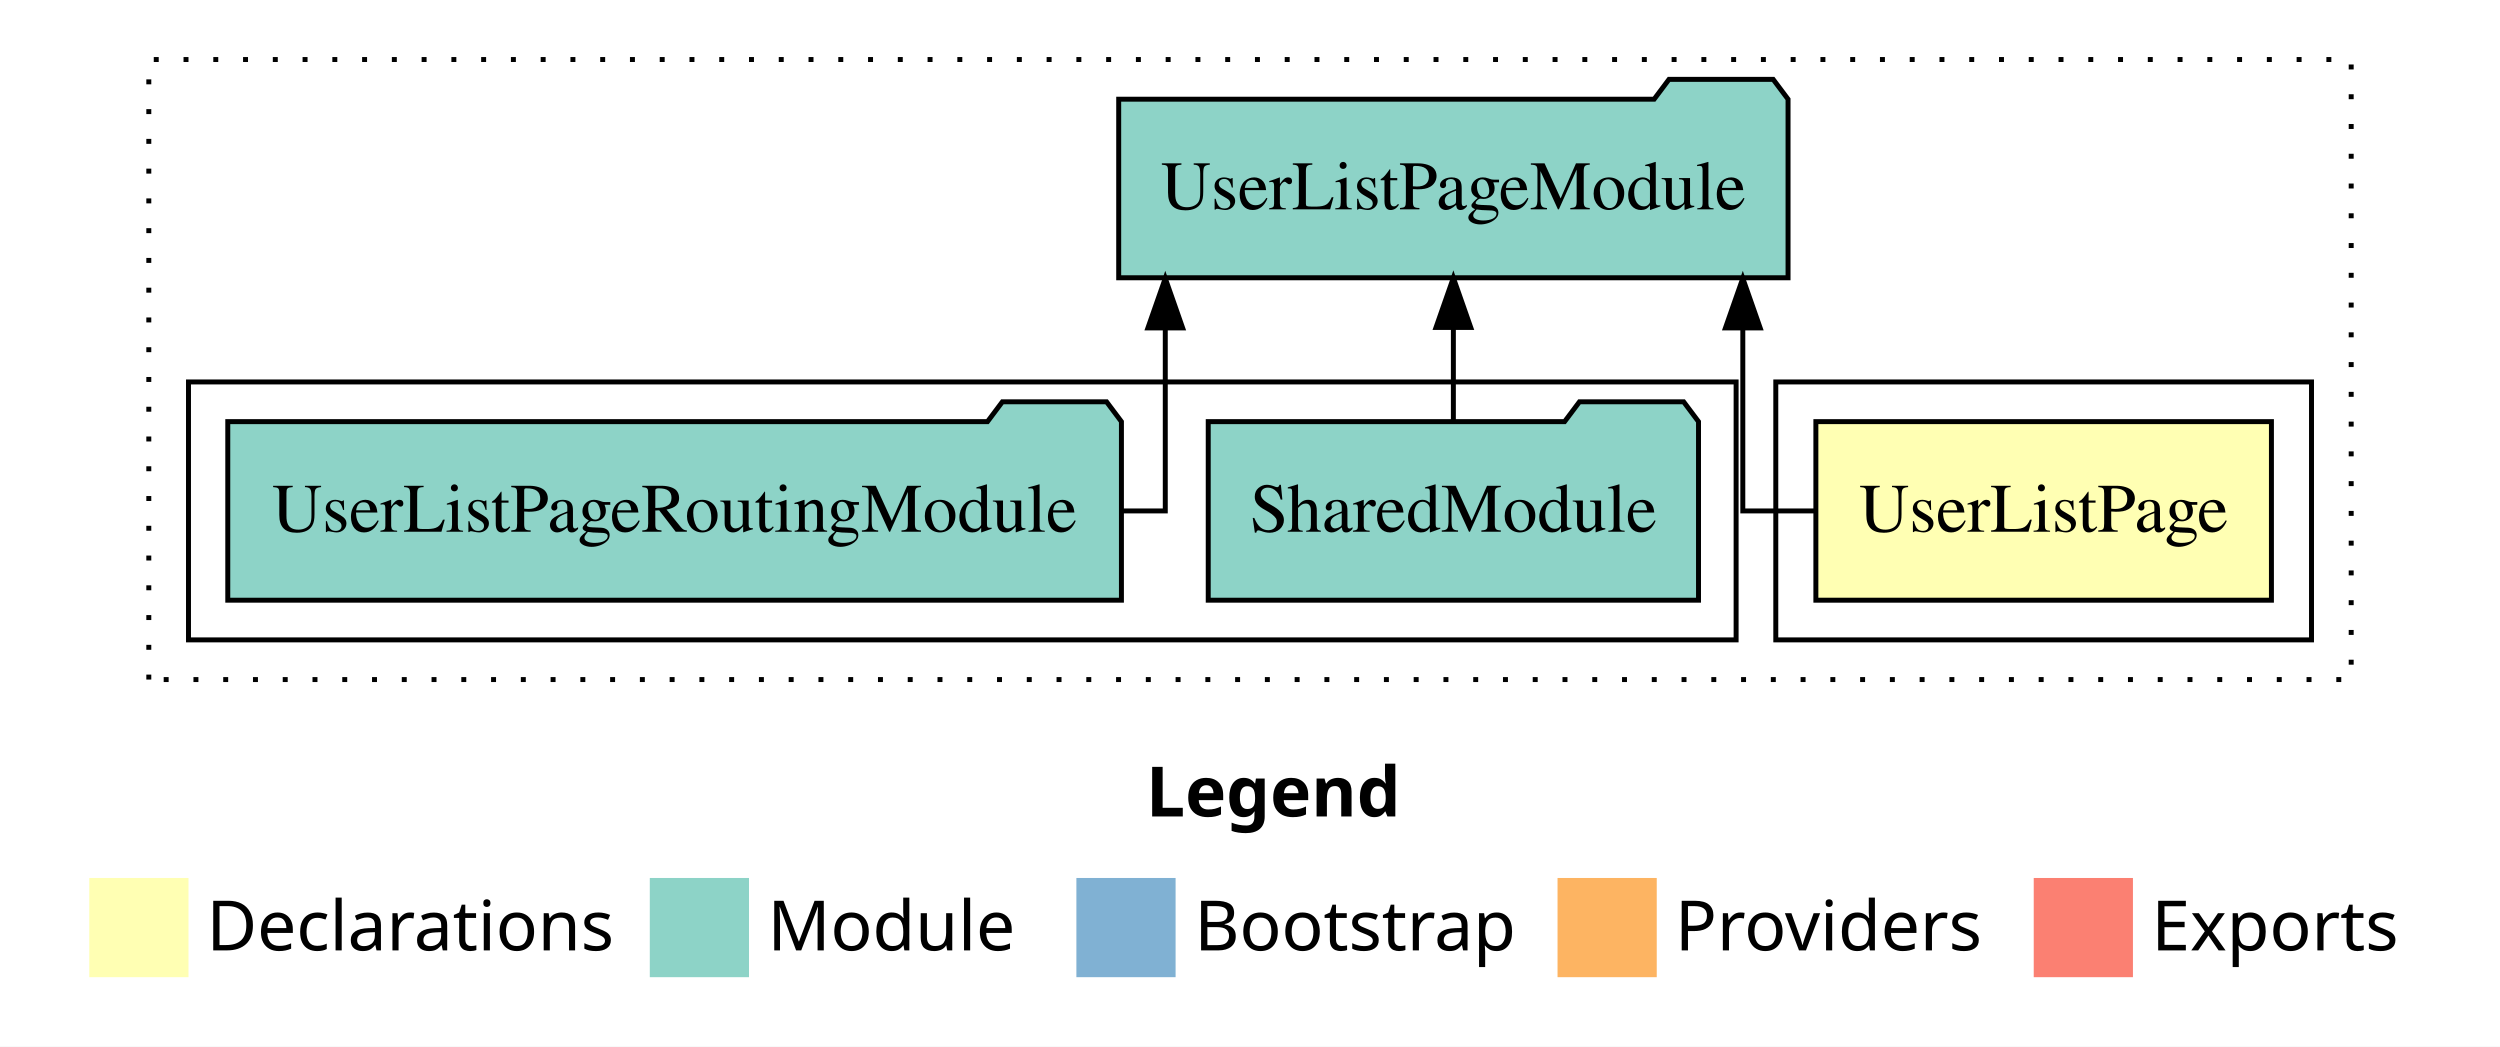
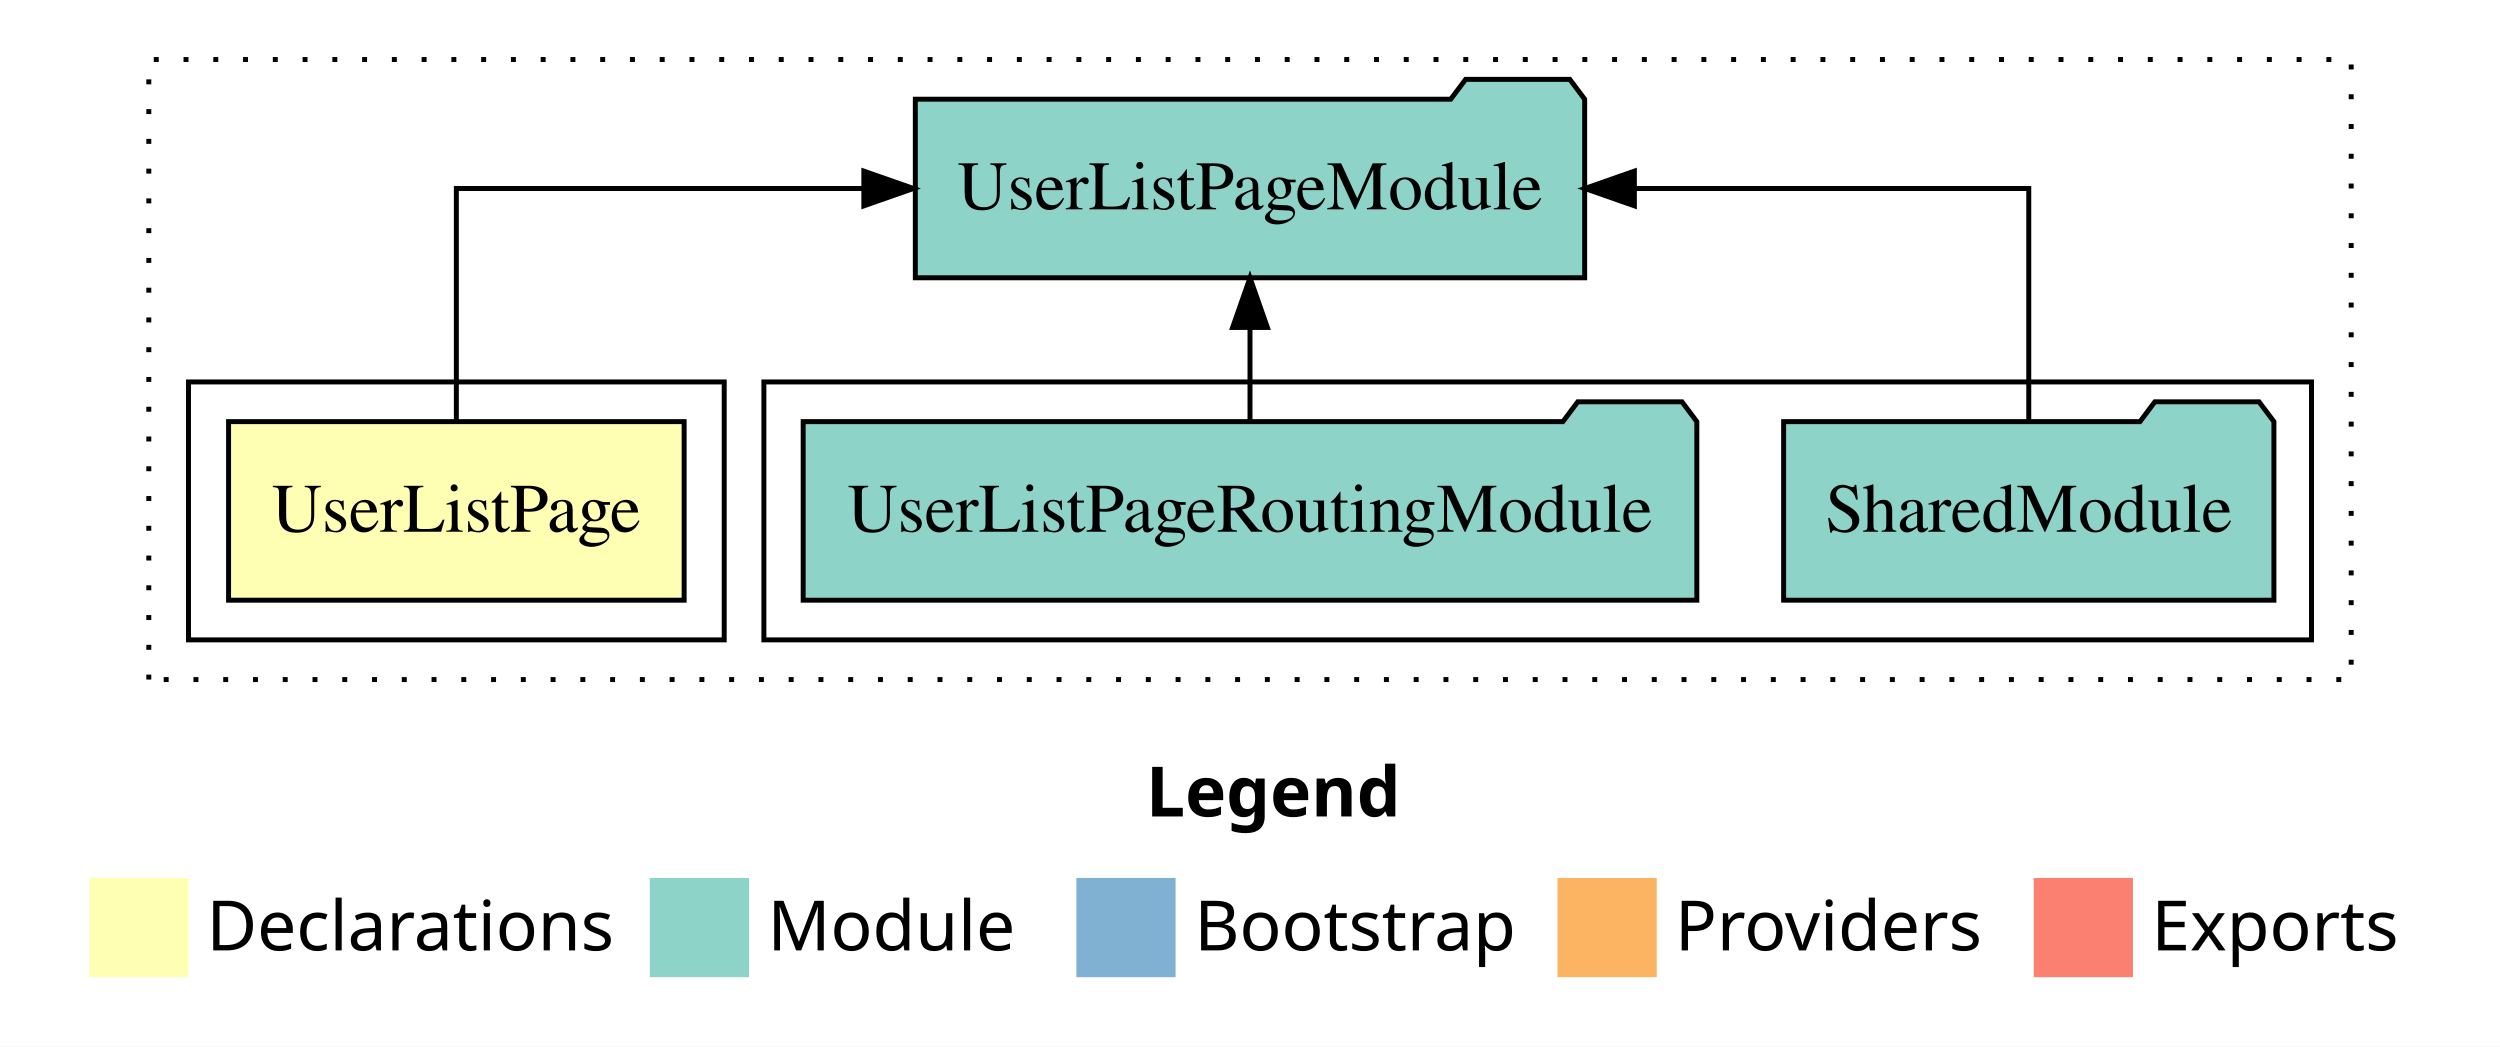
<svg xmlns="http://www.w3.org/2000/svg" width="504pt" height="211pt" viewBox="0.00 0.00 504.00 211.00">
  <g id="graph0" class="graph" transform="scale(1 1) rotate(0) translate(4 207)">
    <polygon fill="white" stroke="transparent" points="-4,4 -4,-207 500,-207 500,4 -4,4" />
    <text text-anchor="start" x="227.01" y="-42.4" font-family="Times-12" font-weight="bold" font-size="14.00">Legend</text>
    <polygon fill="#ffffb3" stroke="transparent" points="14,-10 14,-30 34,-30 34,-10 14,-10" />
    <text text-anchor="start" x="37.63" y="-15.4" font-family="Times-12" font-size="14.00">  Declarations</text>
    <polygon fill="#8dd3c7" stroke="transparent" points="127,-10 127,-30 147,-30 147,-10 127,-10" />
    <text text-anchor="start" x="150.73" y="-15.4" font-family="Times-12" font-size="14.00">  Module</text>
    <polygon fill="#80b1d3" stroke="transparent" points="213,-10 213,-30 233,-30 233,-10 213,-10" />
    <text text-anchor="start" x="236.78" y="-15.4" font-family="Times-12" font-size="14.00">  Bootstrap</text>
    <polygon fill="#fdb462" stroke="transparent" points="310,-10 310,-30 330,-30 330,-10 310,-10" />
    <text text-anchor="start" x="333.67" y="-15.4" font-family="Times-12" font-size="14.00">  Providers</text>
    <polygon fill="#fb8072" stroke="transparent" points="406,-10 406,-30 426,-30 426,-10 406,-10" />
    <text text-anchor="start" x="429.73" y="-15.4" font-family="Times-12" font-size="14.00">  Exports</text>
    <g id="clust1" class="cluster">
      <polygon fill="none" stroke="black" stroke-dasharray="1,5" points="26,-70 26,-195 470,-195 470,-70 26,-70" />
    </g>
+     <g id="clust4" class="cluster">
+       <polygon fill="none" stroke="black" points="150,-78 150,-130 462,-130 462,-78 150,-78" />
+     </g>
    <g id="clust2" class="cluster">
-       <polygon fill="none" stroke="black" points="354,-78 354,-130 462,-130 462,-78 354,-78" />
-     </g>
-     <g id="clust4" class="cluster">
-       <polygon fill="none" stroke="black" points="34,-78 34,-130 346,-130 346,-78 34,-78" />
+       <polygon fill="none" stroke="black" points="34,-78 34,-130 142,-130 142,-78 34,-78" />
    </g>
    <g id="node1" class="node">
-       <polygon fill="#ffffb3" stroke="black" points="453.92,-122 362.08,-122 362.08,-86 453.92,-86 453.92,-122" />
-       <text text-anchor="middle" x="408" y="-99.8" font-family="Times,serif" font-size="14.00">UserListPage</text>
+       <polygon fill="#ffffb3" stroke="black" points="133.92,-122 42.08,-122 42.08,-86 133.92,-86 133.92,-122" />
+       <text text-anchor="middle" x="88" y="-99.8" font-family="Times,serif" font-size="14.00">UserListPage</text>
    </g>
    <g id="node2" class="node">
-       <polygon fill="#8dd3c7" stroke="black" points="356.47,-187 353.47,-191 332.47,-191 329.47,-187 221.53,-187 221.53,-151 356.47,-151 356.47,-187" />
-       <text text-anchor="middle" x="289" y="-164.8" font-family="Times,serif" font-size="14.00">UserListPageModule</text>
+       <polygon fill="#8dd3c7" stroke="black" points="315.47,-187 312.47,-191 291.47,-191 288.47,-187 180.53,-187 180.53,-151 315.47,-151 315.47,-187" />
+       <text text-anchor="middle" x="248" y="-164.8" font-family="Times,serif" font-size="14.00">UserListPageModule</text>
    </g>
    <g id="edge1" class="edge">
-       <path fill="none" stroke="black" d="M362.03,-104C353.57,-104 347.35,-104 347.35,-104 347.35,-104 347.35,-140.89 347.35,-140.89" />
-       <polygon fill="black" stroke="black" points="343.85,-140.89 347.35,-150.89 350.85,-140.89 343.85,-140.89" />
+       <path fill="none" stroke="black" d="M88,-122.11C88,-141.34 88,-169 88,-169 88,-169 170.15,-169 170.15,-169" />
+       <polygon fill="black" stroke="black" points="170.15,-172.5 180.15,-169 170.15,-165.5 170.15,-172.5" />
    </g>
    <g id="node3" class="node">
-       <polygon fill="#8dd3c7" stroke="black" points="338.42,-122 335.42,-126 314.42,-126 311.42,-122 239.58,-122 239.58,-86 338.42,-86 338.42,-122" />
-       <text text-anchor="middle" x="289" y="-99.8" font-family="Times,serif" font-size="14.00">SharedModule</text>
+       <polygon fill="#8dd3c7" stroke="black" points="454.42,-122 451.42,-126 430.42,-126 427.42,-122 355.58,-122 355.58,-86 454.42,-86 454.42,-122" />
+       <text text-anchor="middle" x="405" y="-99.8" font-family="Times,serif" font-size="14.00">SharedModule</text>
    </g>
    <g id="edge2" class="edge">
-       <path fill="none" stroke="black" d="M289,-122.11C289,-122.11 289,-140.99 289,-140.99" />
-       <polygon fill="black" stroke="black" points="285.5,-140.99 289,-150.99 292.5,-140.99 285.5,-140.99" />
+       <path fill="none" stroke="black" d="M405,-122.11C405,-141.34 405,-169 405,-169 405,-169 325.49,-169 325.49,-169" />
+       <polygon fill="black" stroke="black" points="325.49,-165.5 315.49,-169 325.49,-172.5 325.49,-165.5" />
    </g>
    <g id="node4" class="node">
-       <polygon fill="#8dd3c7" stroke="black" points="222.08,-122 219.08,-126 198.08,-126 195.08,-122 41.92,-122 41.92,-86 222.08,-86 222.08,-122" />
-       <text text-anchor="middle" x="132" y="-99.8" font-family="Times,serif" font-size="14.00">UserListPageRoutingModule</text>
+       <polygon fill="#8dd3c7" stroke="black" points="338.08,-122 335.08,-126 314.08,-126 311.08,-122 157.92,-122 157.92,-86 338.08,-86 338.08,-122" />
+       <text text-anchor="middle" x="248" y="-99.8" font-family="Times,serif" font-size="14.00">UserListPageRoutingModule</text>
    </g>
    <g id="edge3" class="edge">
-       <path fill="none" stroke="black" d="M222.14,-104C227.58,-104 230.92,-104 230.92,-104 230.92,-104 230.92,-140.89 230.92,-140.89" />
-       <polygon fill="black" stroke="black" points="227.42,-140.89 230.92,-150.89 234.42,-140.89 227.42,-140.89" />
+       <path fill="none" stroke="black" d="M248,-122.11C248,-122.11 248,-140.99 248,-140.99" />
+       <polygon fill="black" stroke="black" points="244.5,-140.99 248,-150.99 251.5,-140.99 244.5,-140.99" />
    </g>
  </g>
</svg>
